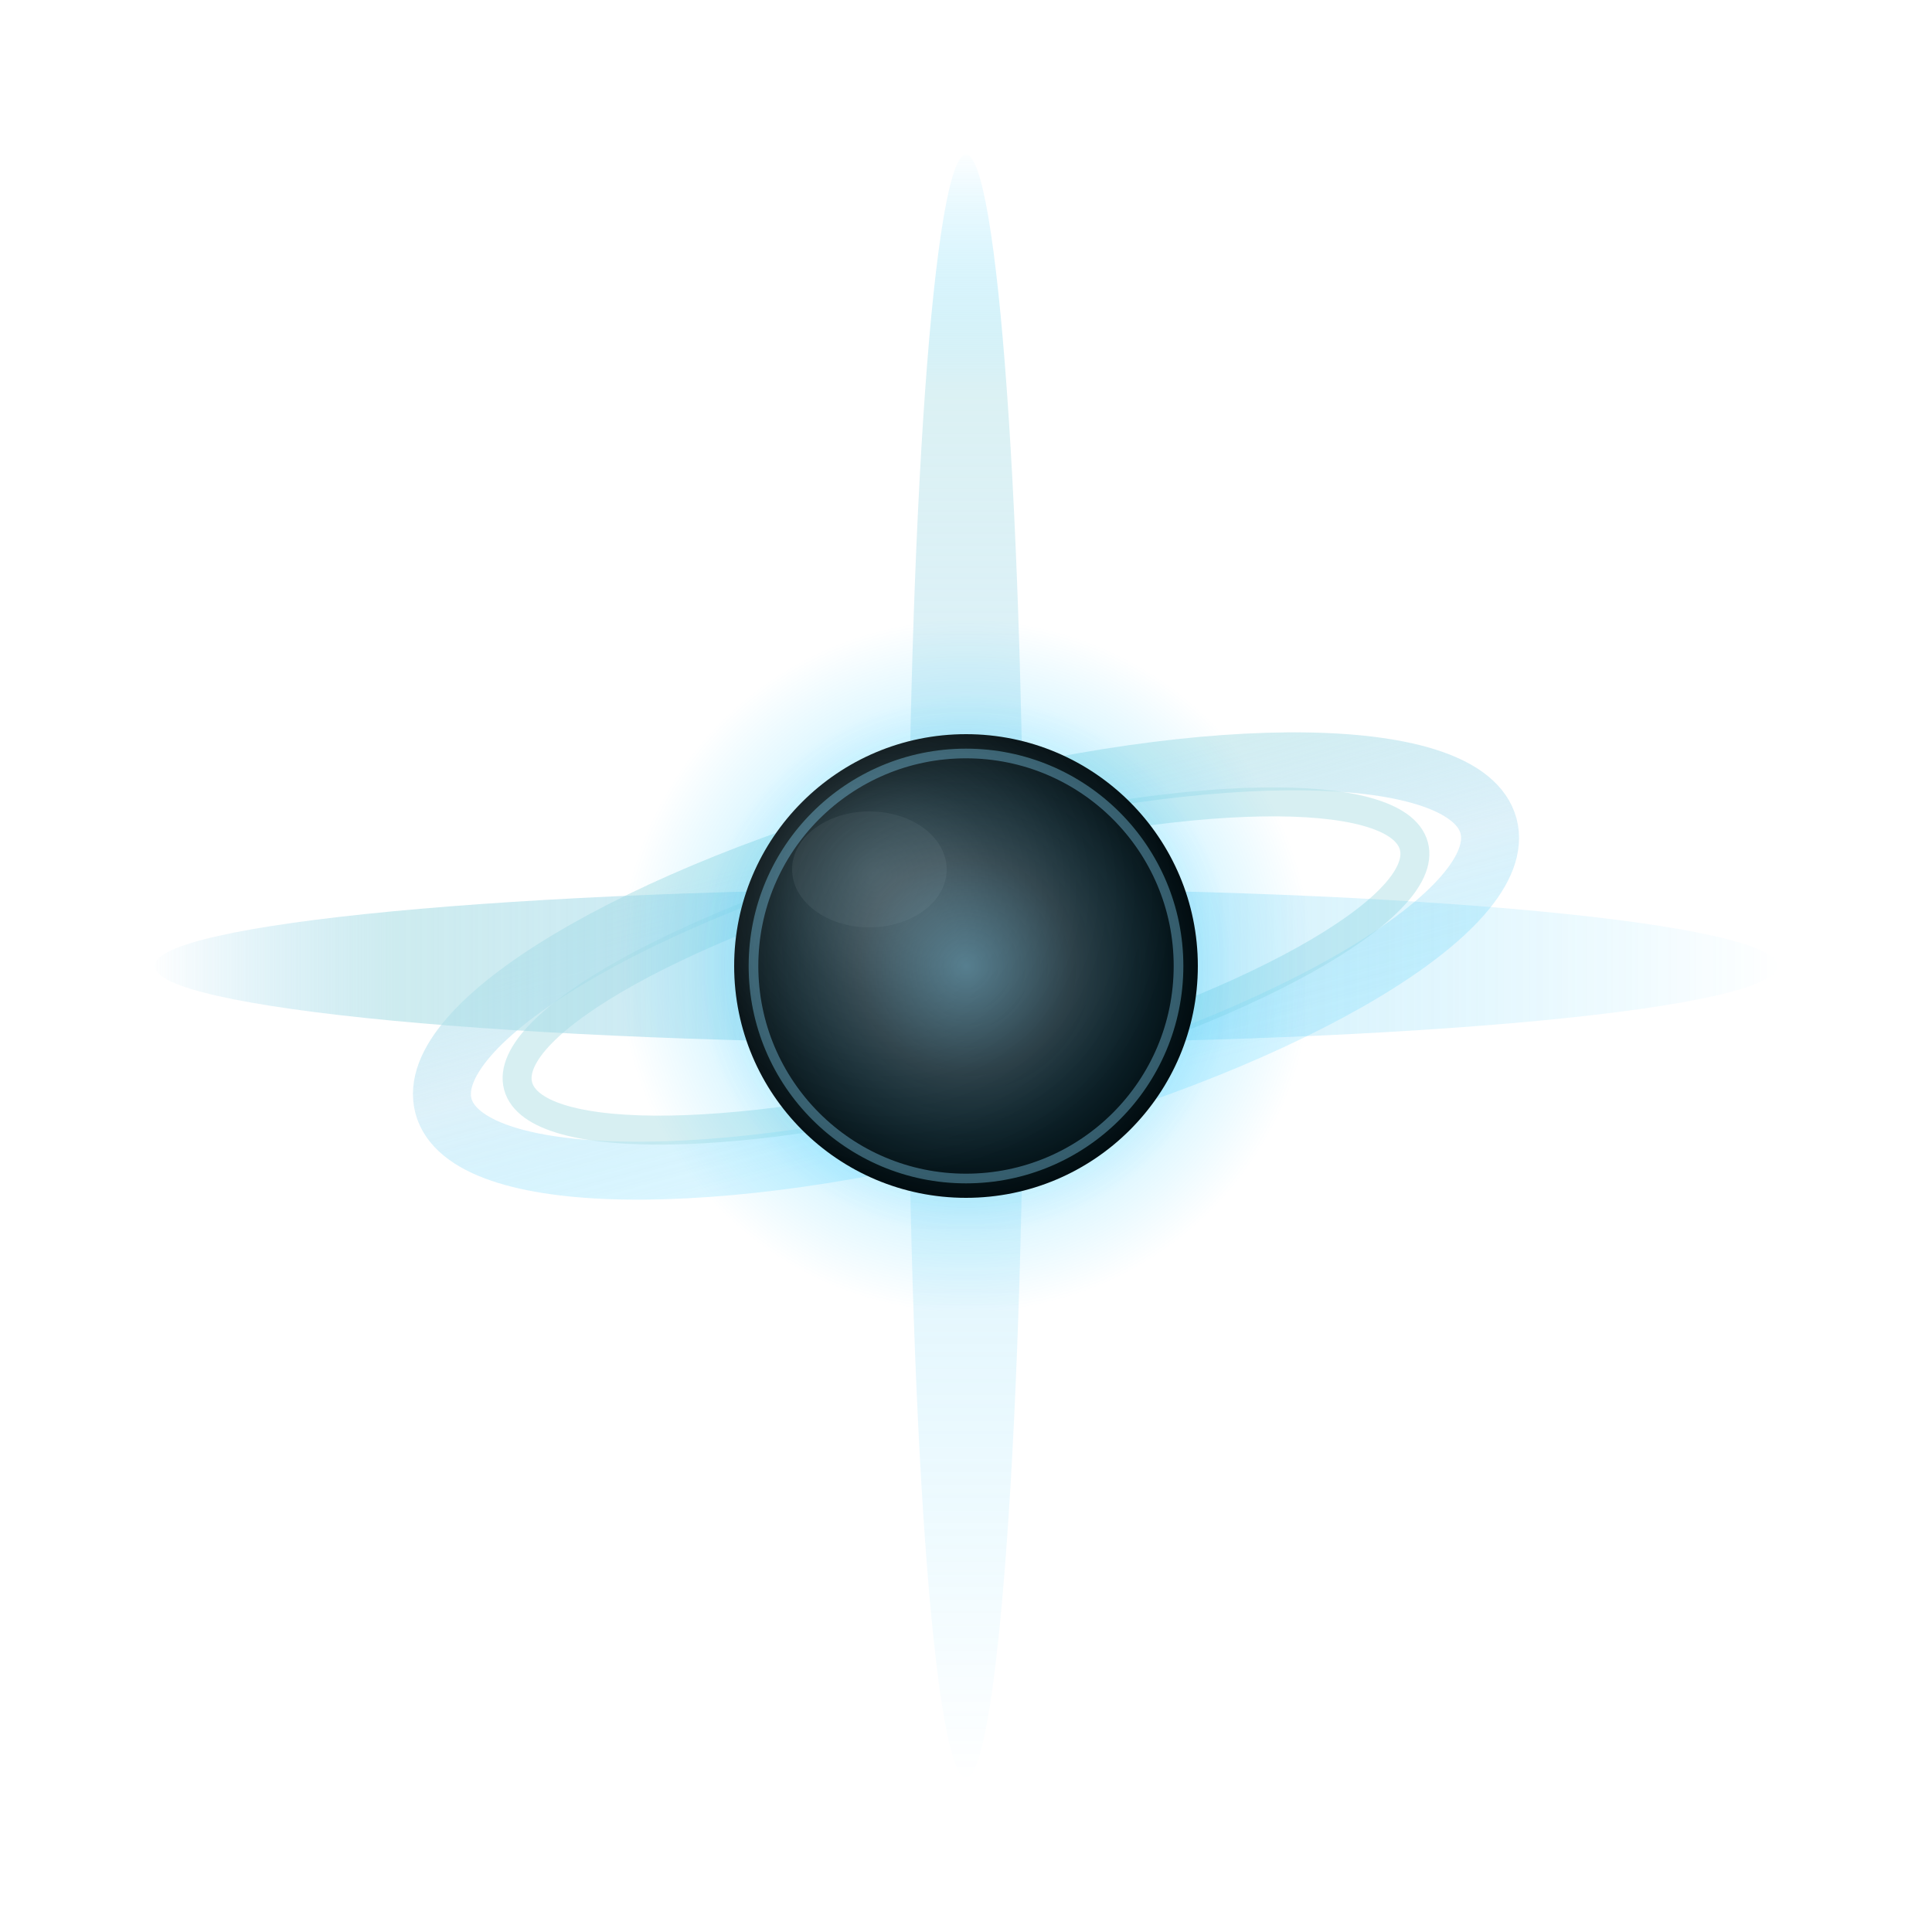
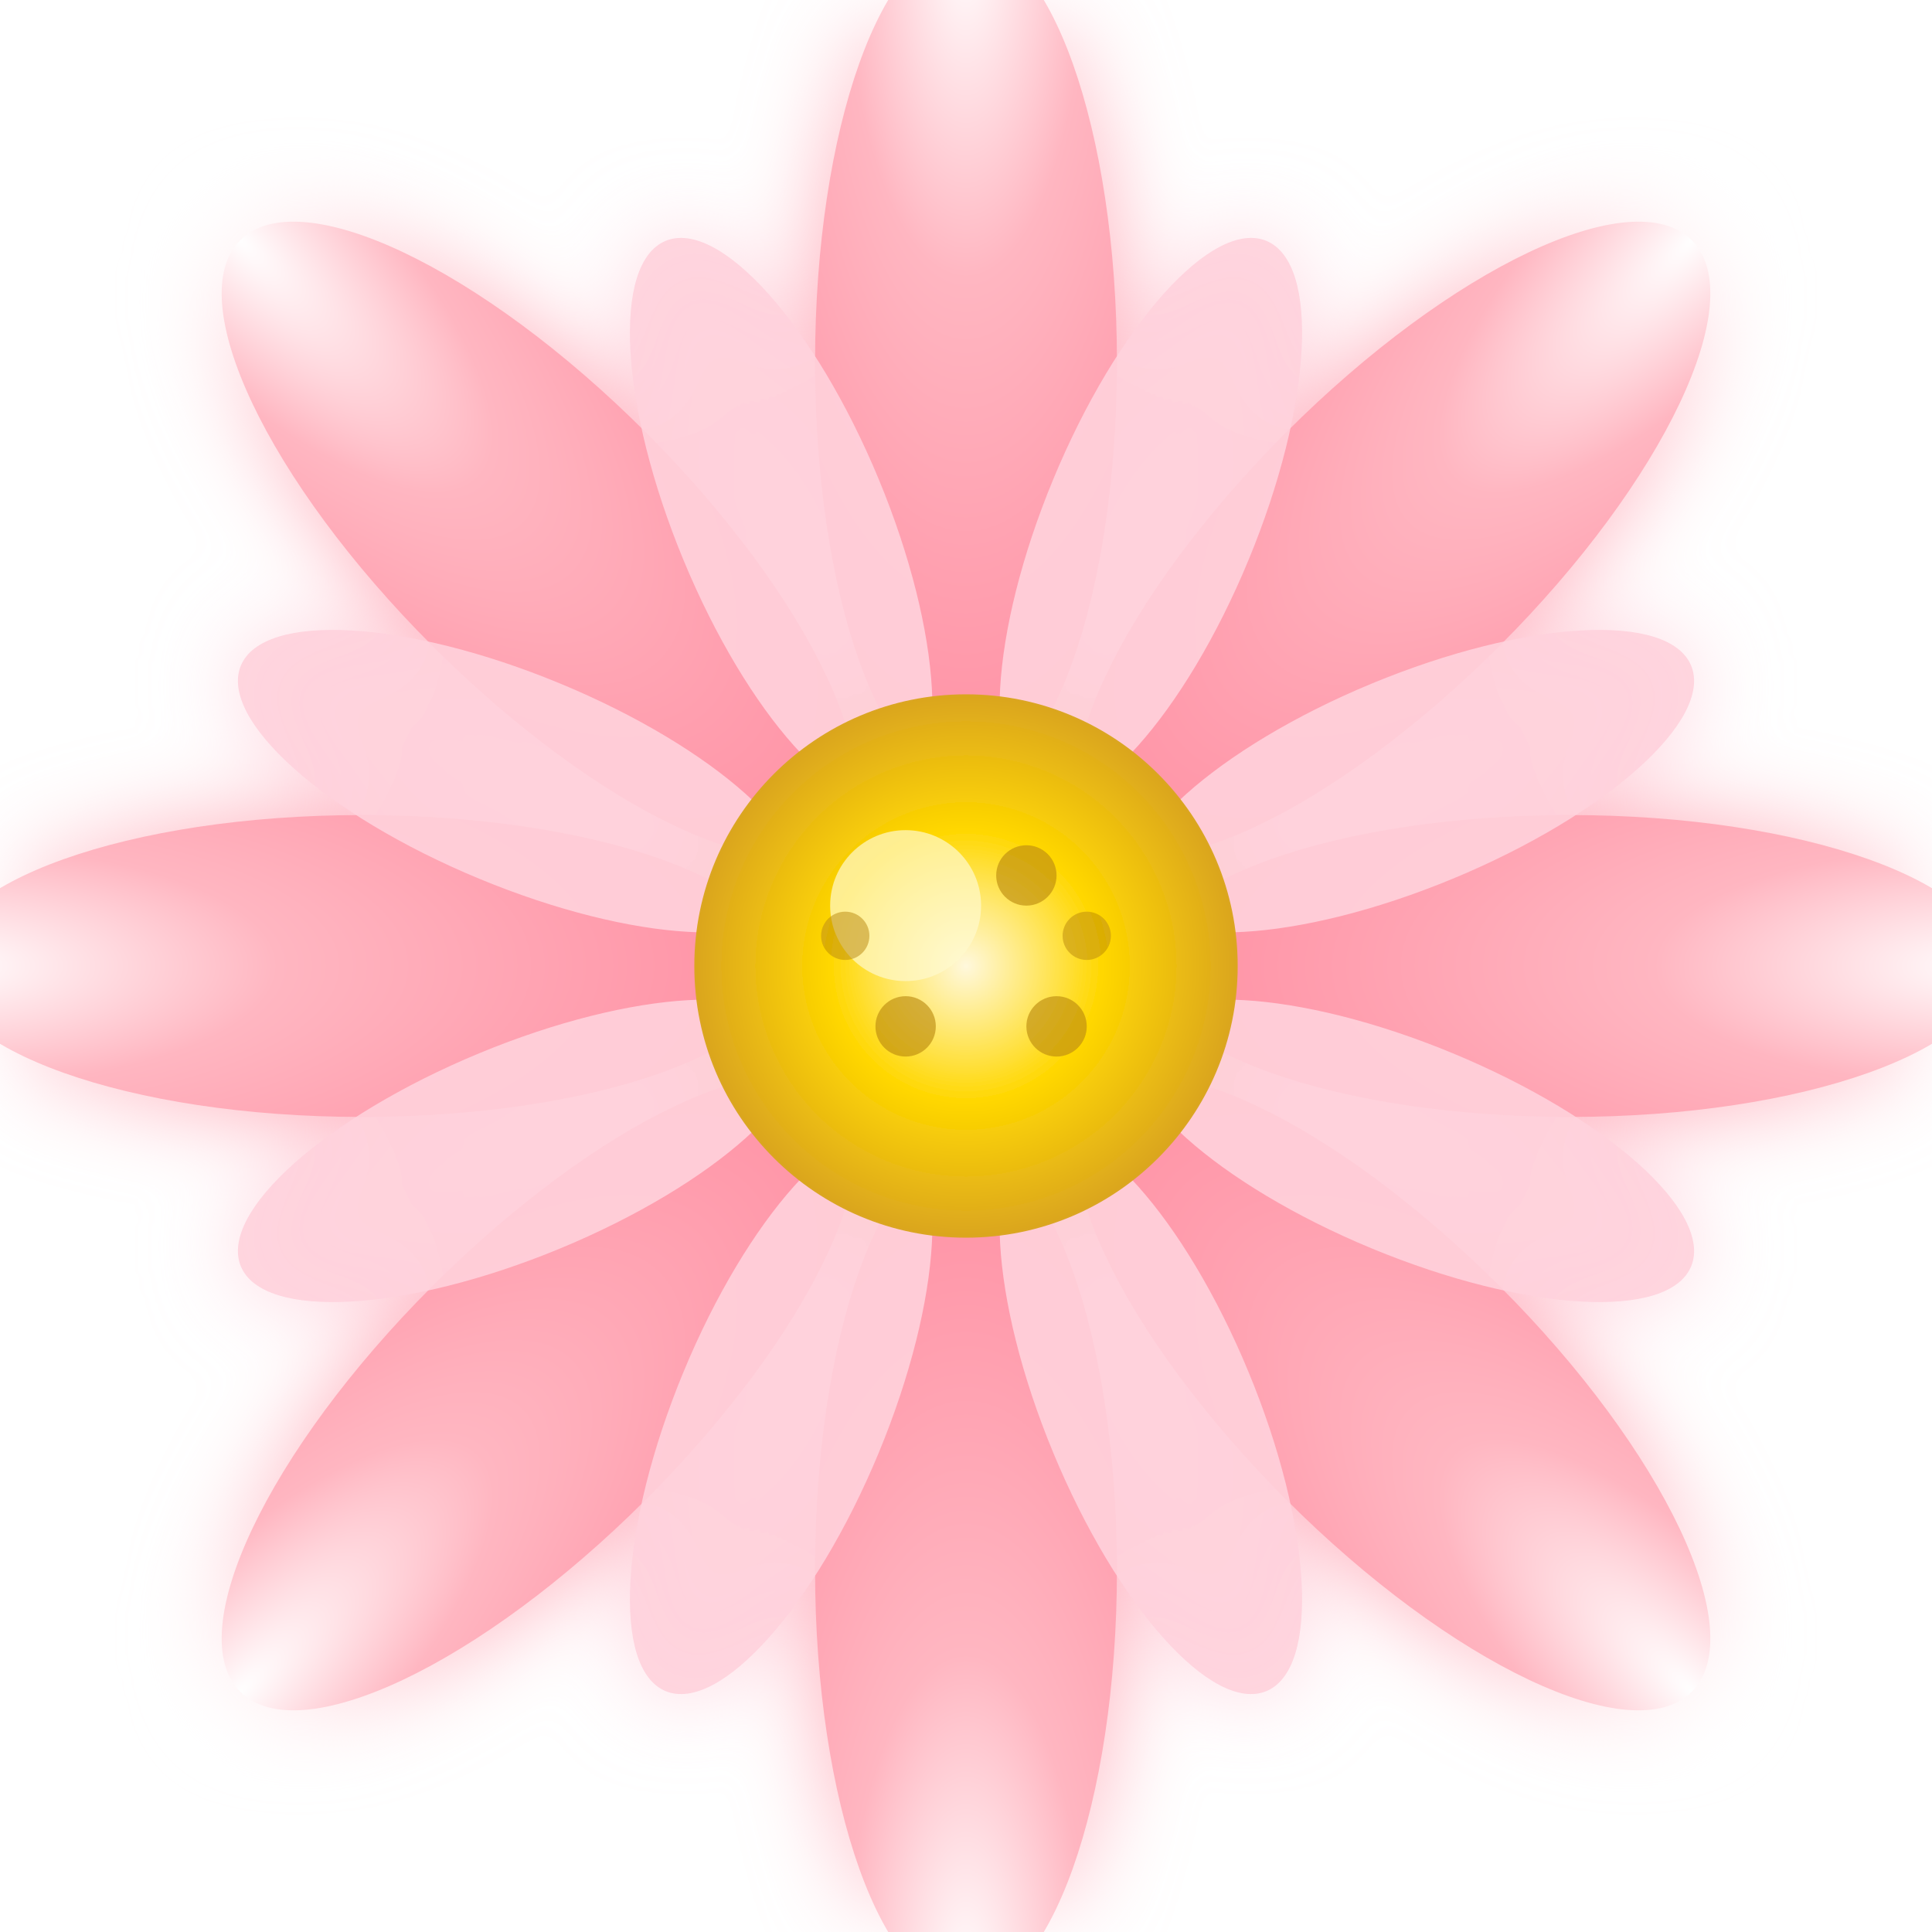
- <svg xmlns="http://www.w3.org/2000/svg" viewBox="0 0 100 100">
+ <svg xmlns="http://www.w3.org/2000/svg" viewBox="0 0 64 64">
  <defs>
-     <radialGradient id="sphereGradient" cx="35%" cy="35%" r="60%" fx="30%" fy="30%">
-       <stop offset="0%" stop-color="#404040" />
-       <stop offset="15%" stop-color="#303030" />
-       <stop offset="40%" stop-color="#1a1a1a" />
-       <stop offset="70%" stop-color="#0a0a0a" />
-       <stop offset="100%" stop-color="#000000" />
+     <radialGradient id="petalGradient" cx="50%" cy="0%" r="100%">
+       <stop offset="0%" stop-color="#ffffff" />
+       <stop offset="40%" stop-color="#ffb6c1" />
+       <stop offset="100%" stop-color="#ff91a4" />
    </radialGradient>
-     <radialGradient id="innerGlow" cx="50%" cy="50%" r="50%">
-       <stop offset="0%" stop-color="#87CEEB" stop-opacity="0.8" />
-       <stop offset="40%" stop-color="#87CEEB" stop-opacity="0.4" />
-       <stop offset="100%" stop-color="#00BFFF" stop-opacity="0" />
+     <radialGradient id="centerGradient" cx="50%" cy="50%" r="50%">
+       <stop offset="0%" stop-color="#fff8dc" />
+       <stop offset="50%" stop-color="#ffd700" />
+       <stop offset="100%" stop-color="#daa520" />
    </radialGradient>
-     <radialGradient id="coronaGradient" cx="50%" cy="50%" r="50%">
-       <stop offset="0%" stop-color="#87CEEB" stop-opacity="0.5" />
-       <stop offset="50%" stop-color="#00BFFF" stop-opacity="0.25" />
-       <stop offset="100%" stop-color="#00BFFF" stop-opacity="0" />
-     </radialGradient>
-     <linearGradient id="beamGradientH" x1="0%" y1="0%" x2="100%" y2="0%">
-       <stop offset="0%" stop-color="#87CEEB" stop-opacity="0" />
-       <stop offset="15%" stop-color="#B0E0E6" stop-opacity="0.9" />
-       <stop offset="50%" stop-color="#87CEEB" stop-opacity="0.5" />
-       <stop offset="100%" stop-color="#00BFFF" stop-opacity="0" />
-     </linearGradient>
-     <linearGradient id="beamGradientV" x1="0%" y1="0%" x2="0%" y2="100%">
-       <stop offset="0%" stop-color="#00BFFF" stop-opacity="0" />
-       <stop offset="15%" stop-color="#B0E0E6" stop-opacity="0.9" />
-       <stop offset="50%" stop-color="#87CEEB" stop-opacity="0.5" />
-       <stop offset="100%" stop-color="#00BFFF" stop-opacity="0" />
-     </linearGradient>
-     <linearGradient id="ringGradient" x1="0%" y1="0%" x2="0%" y2="100%">
-       <stop offset="0%" stop-color="#B0E0E6" stop-opacity="0.8" />
-       <stop offset="50%" stop-color="#87CEEB" stop-opacity="0.4" />
-       <stop offset="100%" stop-color="#00BFFF" stop-opacity="0.2" />
-     </linearGradient>
+     <filter id="pinkGlow" x="-50%" y="-50%" width="200%" height="200%">
+       <feGaussianBlur stdDeviation="1.5" result="blur" />
+       <feComposite in="SourceGraphic" in2="blur" operator="over" />
+     </filter>
  </defs>
-   <ellipse cx="50" cy="50" rx="28" ry="8" fill="none" stroke="url(#ringGradient)" stroke-width="3" transform="rotate(-15 50 50)" opacity="0.7" />
-   <ellipse cx="50" cy="50" rx="24" ry="6" fill="none" stroke="#B0E0E6" stroke-width="1.5" transform="rotate(-15 50 50)" opacity="0.5" />
-   <ellipse cx="50" cy="50" rx="42" ry="4" fill="url(#beamGradientH)" opacity="0.7" />
-   <ellipse cx="50" cy="50" rx="3" ry="42" fill="url(#beamGradientV)" opacity="0.5" />
-   <circle cx="50" cy="50" r="18" fill="url(#coronaGradient)" />
-   <circle cx="50" cy="50" r="12" fill="url(#sphereGradient)" />
-   <circle cx="50" cy="50" r="11" fill="none" stroke="#87CEEB" stroke-width="0.5" opacity="0.4" />
-   <ellipse cx="45" cy="45" rx="4" ry="3" fill="#404040" opacity="0.5" />
-   <circle cx="50" cy="50" r="14" fill="url(#innerGlow)" opacity="0.7" />
+   <g filter="url(#pinkGlow)">
+     <ellipse cx="32" cy="12" rx="5" ry="14" fill="url(#petalGradient)" />
+     <ellipse cx="32" cy="12" rx="5" ry="14" fill="url(#petalGradient)" transform="rotate(45 32 32)" />
+     <ellipse cx="32" cy="12" rx="5" ry="14" fill="url(#petalGradient)" transform="rotate(90 32 32)" />
+     <ellipse cx="32" cy="12" rx="5" ry="14" fill="url(#petalGradient)" transform="rotate(135 32 32)" />
+     <ellipse cx="32" cy="12" rx="5" ry="14" fill="url(#petalGradient)" transform="rotate(180 32 32)" />
+     <ellipse cx="32" cy="12" rx="5" ry="14" fill="url(#petalGradient)" transform="rotate(225 32 32)" />
+     <ellipse cx="32" cy="12" rx="5" ry="14" fill="url(#petalGradient)" transform="rotate(270 32 32)" />
+     <ellipse cx="32" cy="12" rx="5" ry="14" fill="url(#petalGradient)" transform="rotate(315 32 32)" />
+     <ellipse cx="32" cy="16" rx="3.5" ry="10" fill="#ffd1dc" opacity="0.9" transform="rotate(22.5 32 32)" />
+     <ellipse cx="32" cy="16" rx="3.5" ry="10" fill="#ffd1dc" opacity="0.9" transform="rotate(67.5 32 32)" />
+     <ellipse cx="32" cy="16" rx="3.5" ry="10" fill="#ffd1dc" opacity="0.9" transform="rotate(112.5 32 32)" />
+     <ellipse cx="32" cy="16" rx="3.5" ry="10" fill="#ffd1dc" opacity="0.9" transform="rotate(157.5 32 32)" />
+     <ellipse cx="32" cy="16" rx="3.5" ry="10" fill="#ffd1dc" opacity="0.9" transform="rotate(202.5 32 32)" />
+     <ellipse cx="32" cy="16" rx="3.5" ry="10" fill="#ffd1dc" opacity="0.9" transform="rotate(247.5 32 32)" />
+     <ellipse cx="32" cy="16" rx="3.5" ry="10" fill="#ffd1dc" opacity="0.9" transform="rotate(292.5 32 32)" />
+     <ellipse cx="32" cy="16" rx="3.5" ry="10" fill="#ffd1dc" opacity="0.9" transform="rotate(337.5 32 32)" />
+     <circle cx="32" cy="32" r="9" fill="url(#centerGradient)" />
+     <circle cx="30" cy="30" r="2.5" fill="#fffacd" opacity="0.7" />
+     <circle cx="34" cy="29" r="1" fill="#b8860b" opacity="0.6" />
+     <circle cx="30" cy="34" r="1" fill="#b8860b" opacity="0.6" />
+     <circle cx="35" cy="34" r="1" fill="#b8860b" opacity="0.6" />
+     <circle cx="28" cy="31" r="0.8" fill="#b8860b" opacity="0.5" />
+     <circle cx="36" cy="31" r="0.8" fill="#b8860b" opacity="0.5" />
+   </g>
</svg>
